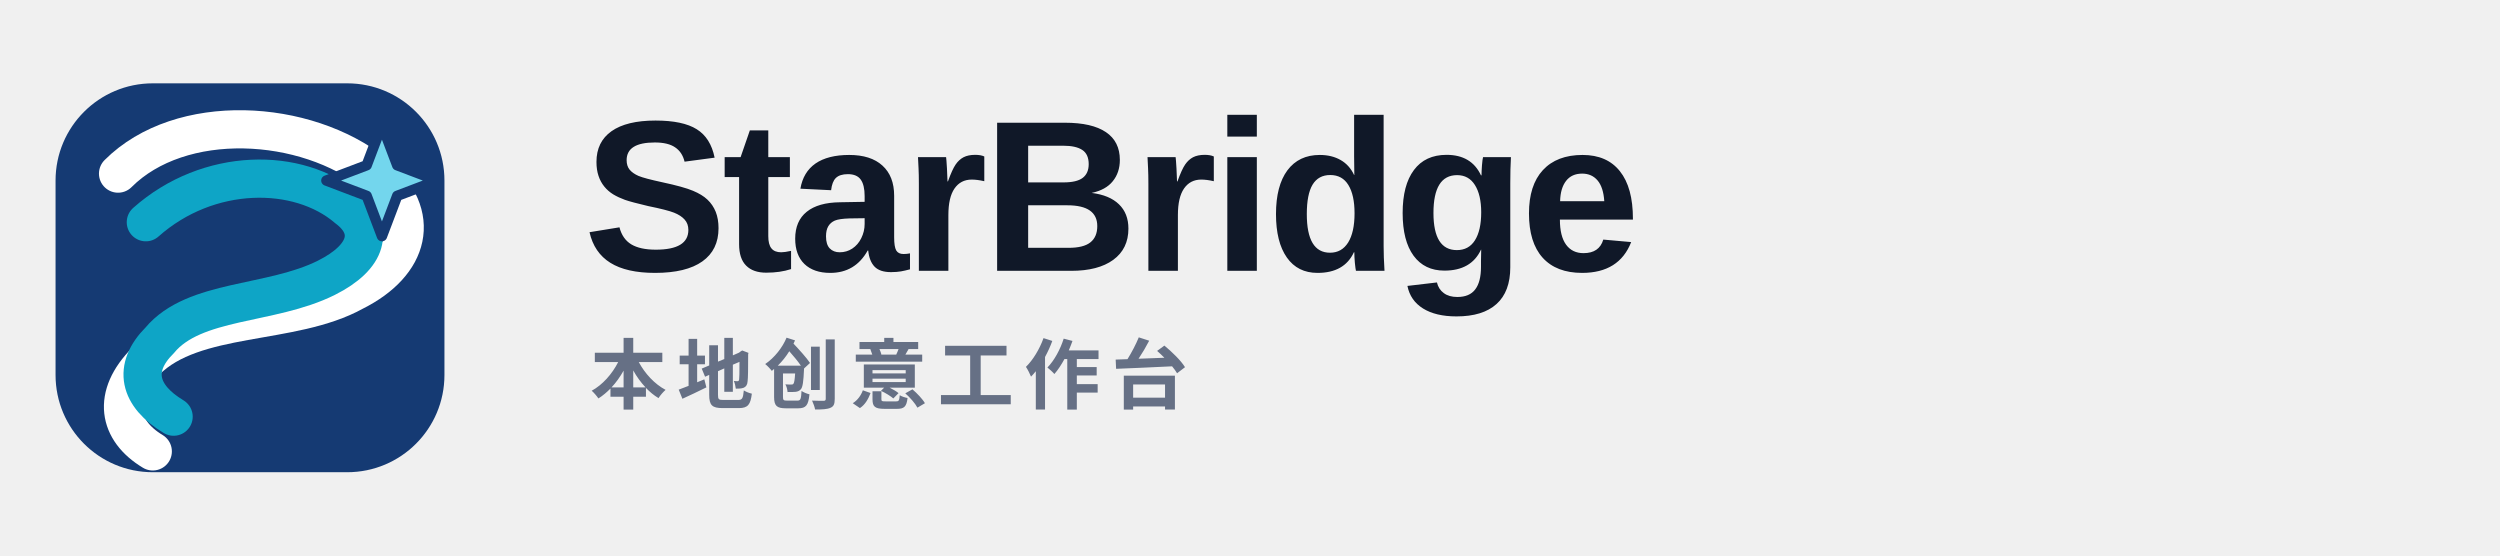
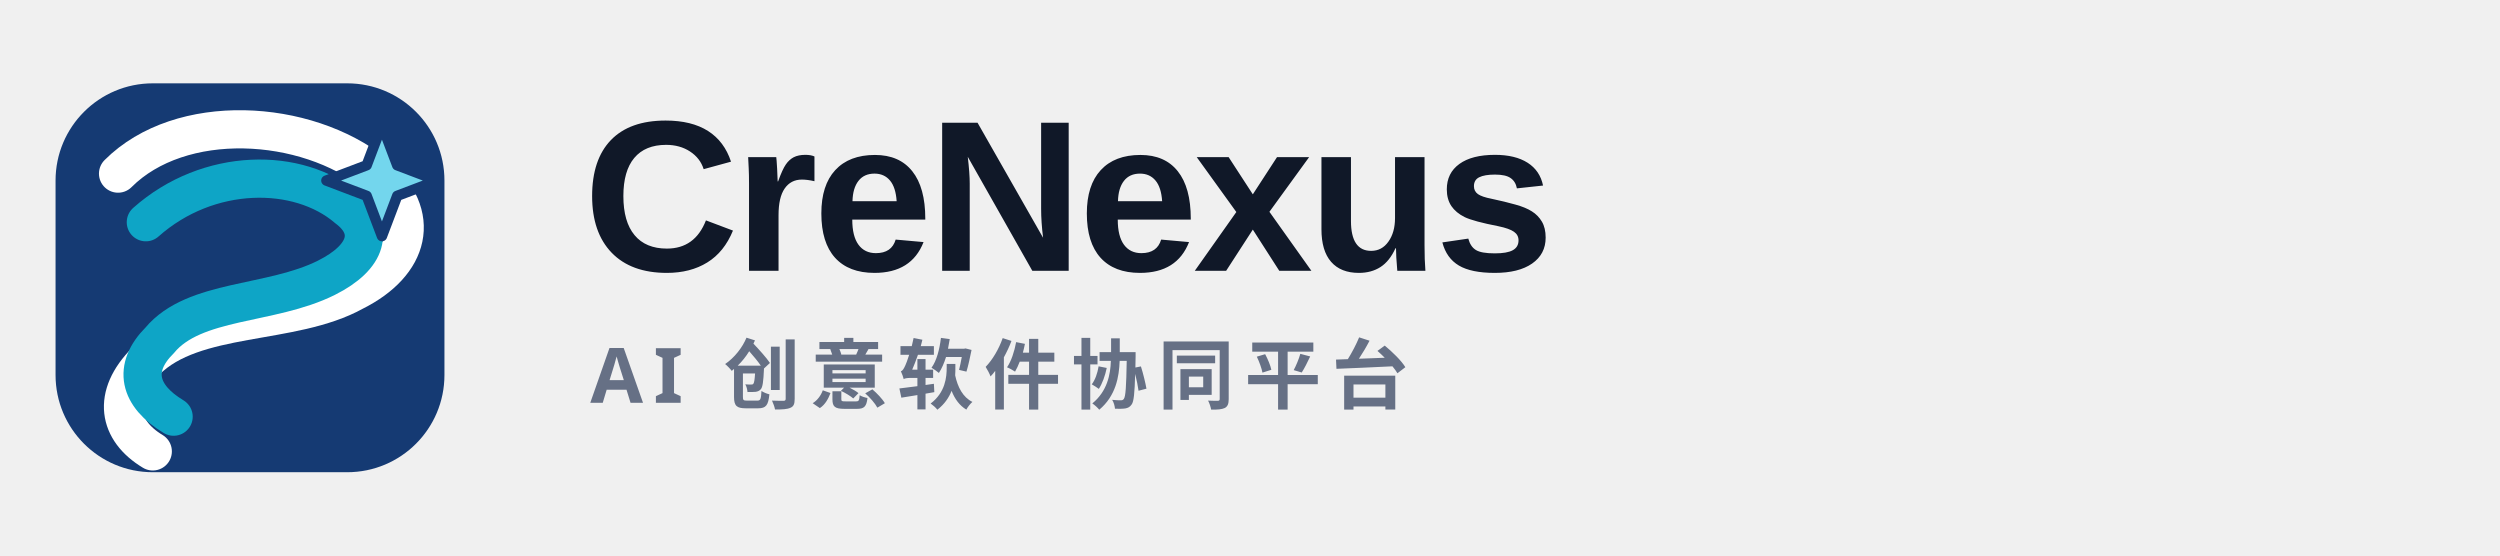
- <svg xmlns="http://www.w3.org/2000/svg" viewBox="0 0 360 80" role="img" aria-label="StarBridge 本地创意工作台">
+ <svg xmlns="http://www.w3.org/2000/svg" viewBox="0 0 360 80" role="img" aria-label="CreNexus AI 创意软件协同平台">
  <g transform="translate(4 8) scale(1)">
    <g id="starbridge-symbol">
      <rect data-role="field" x="4" y="4" width="56" height="56" rx="14" fill="#153A73" />
      <path data-role="primary-track" d="M13 17C22 8 40 9 50 17C57 23 55 30 47 34C38 39 24 37 17 44C12 49 13 54 18 57" fill="none" stroke="#FFFFFF" stroke-width="5.5" stroke-linecap="round" />
      <path data-role="secondary-track" d="M17 24C26 16 39 16 46 22C50 25 49 29 43 32C35 36 24 35 19 41C15 45 16 49 21 52" fill="none" stroke="#0EA5C6" stroke-width="5.5" stroke-linecap="round" />
      <path data-role="star-node" d="M51 10L53.2 15.8L59 18L53.2 20.2L51 26L48.8 20.2L43 18L48.8 15.8Z" fill="#73D6ED" stroke="#153A73" stroke-width="1.5" stroke-linejoin="round" />
    </g>
  </g>
-   <text x="84" y="39" fill="#101828" font-family="Segoe UI Variable, Segoe UI, Arial, sans-serif" font-size="31" font-weight="720" letter-spacing="-0.7">StarBridge</text>
-   <text x="85" y="58" fill="#667085" font-family="Microsoft YaHei UI, PingFang SC, sans-serif" font-size="11" font-weight="600" letter-spacing="1.5">本地创意工作台</text>
+   <text x="84" y="39" fill="#101828" font-family="Segoe UI Variable, Segoe UI, Arial, sans-serif" font-size="31" font-weight="720" letter-spacing="-0.7">CreNexus</text>
+   <text x="85" y="58" fill="#667085" font-family="Microsoft YaHei UI, PingFang SC, sans-serif" font-size="11" font-weight="600" letter-spacing="1.5">AI 创意软件协同平台</text>
</svg>
